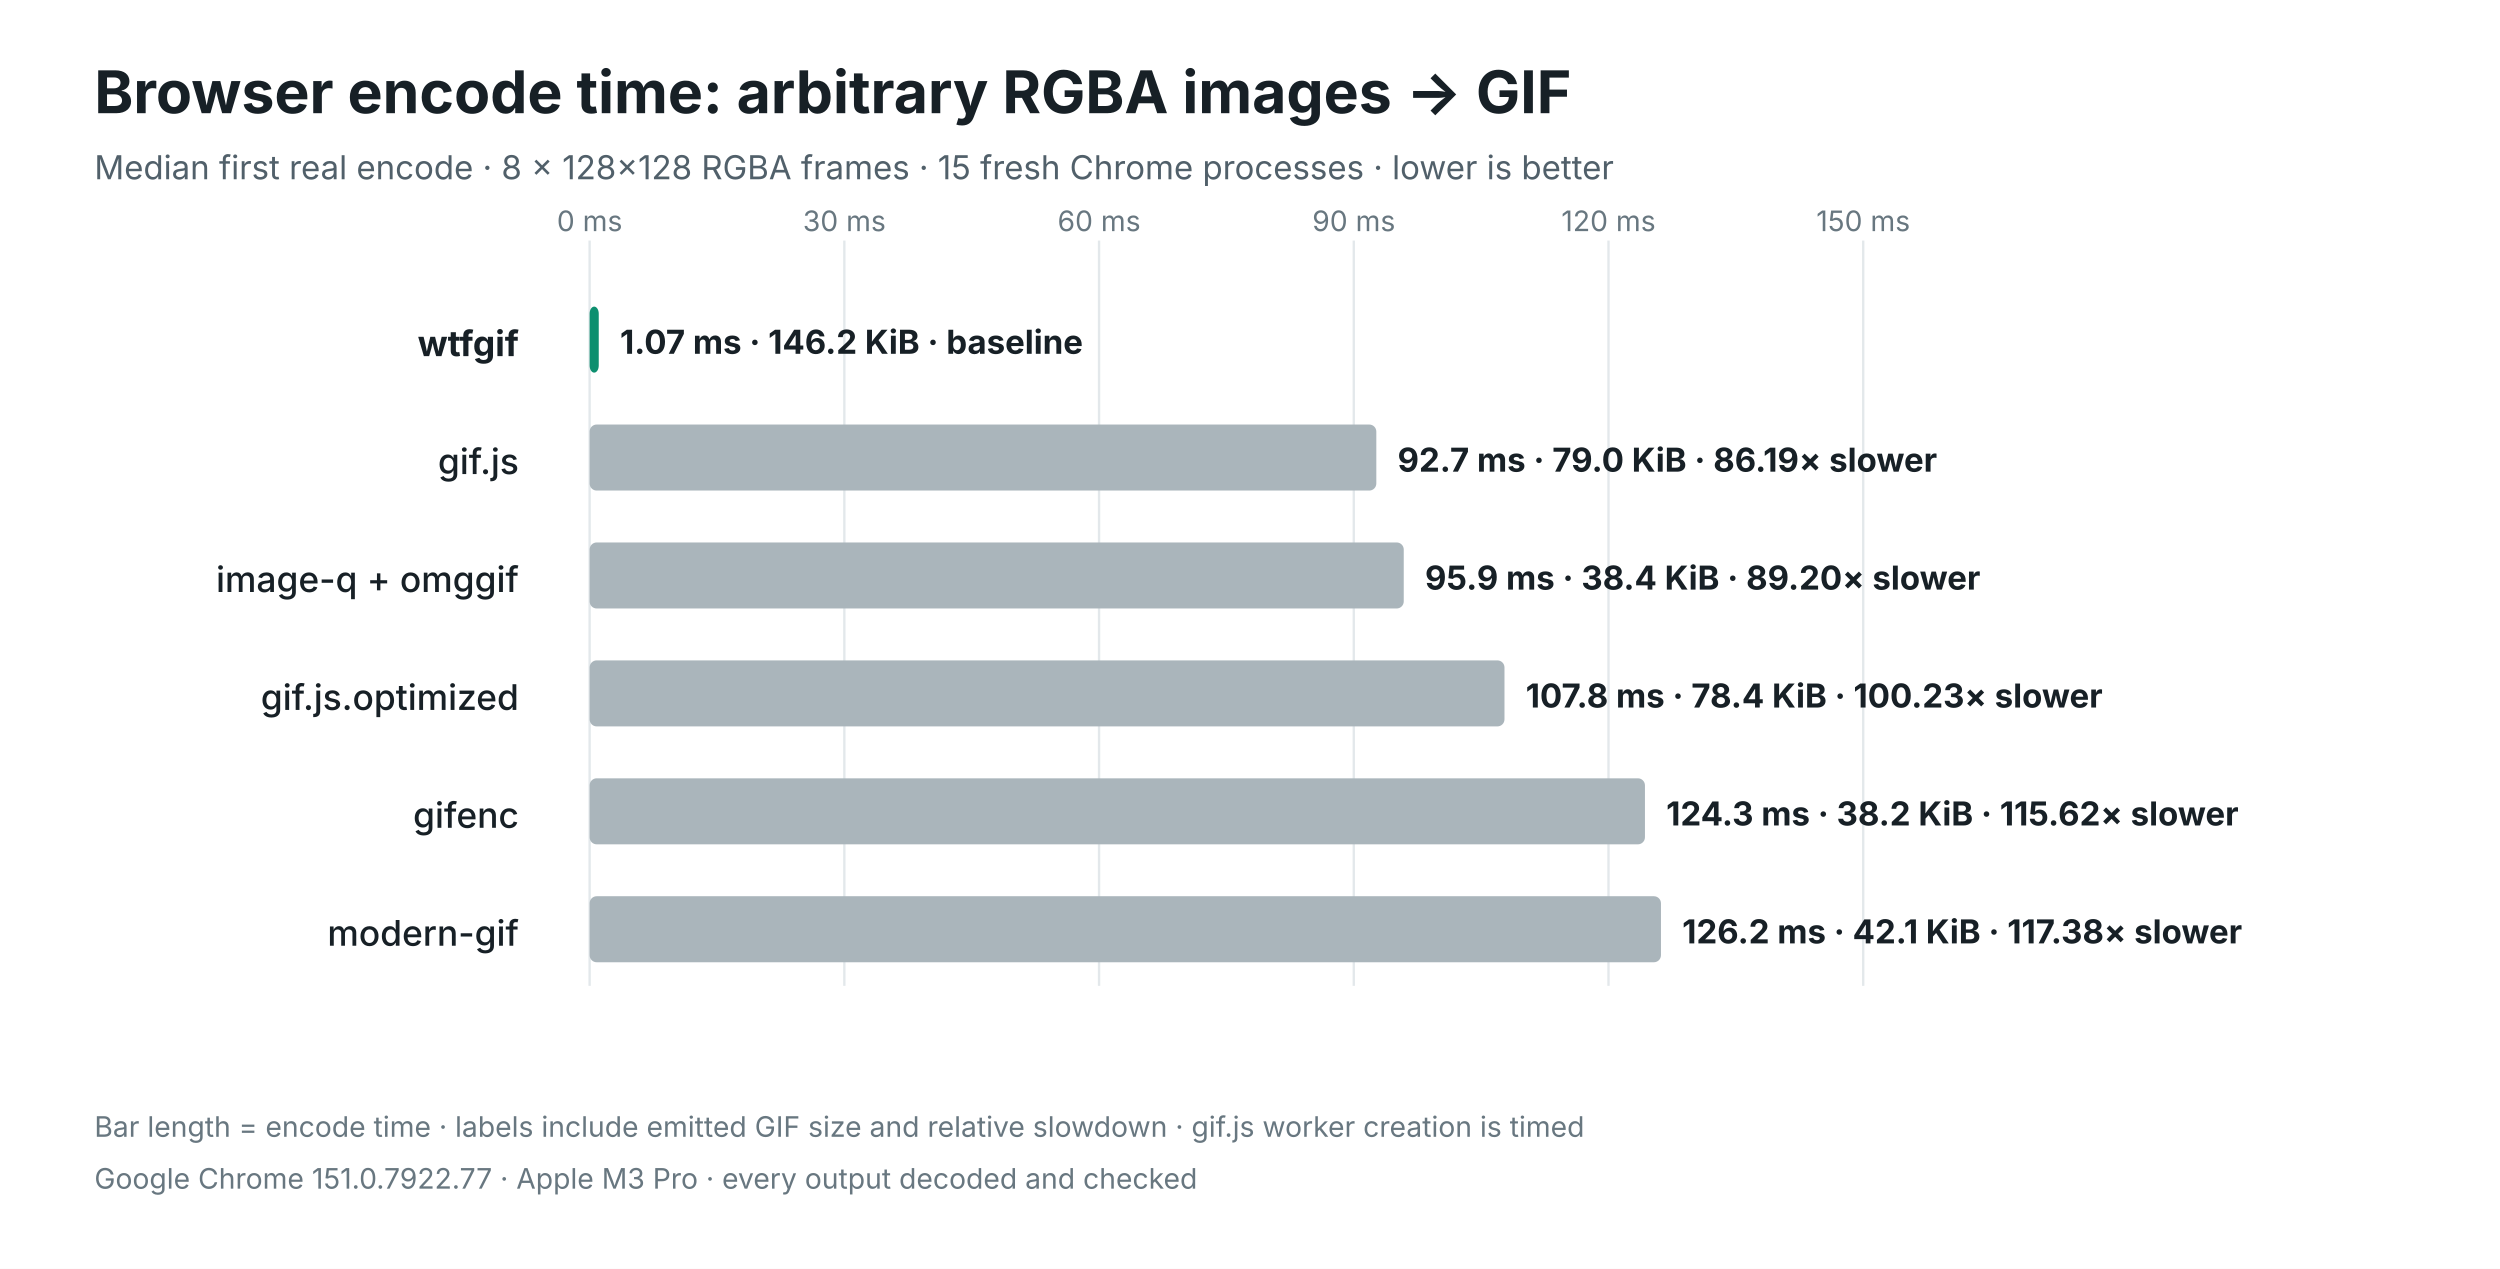
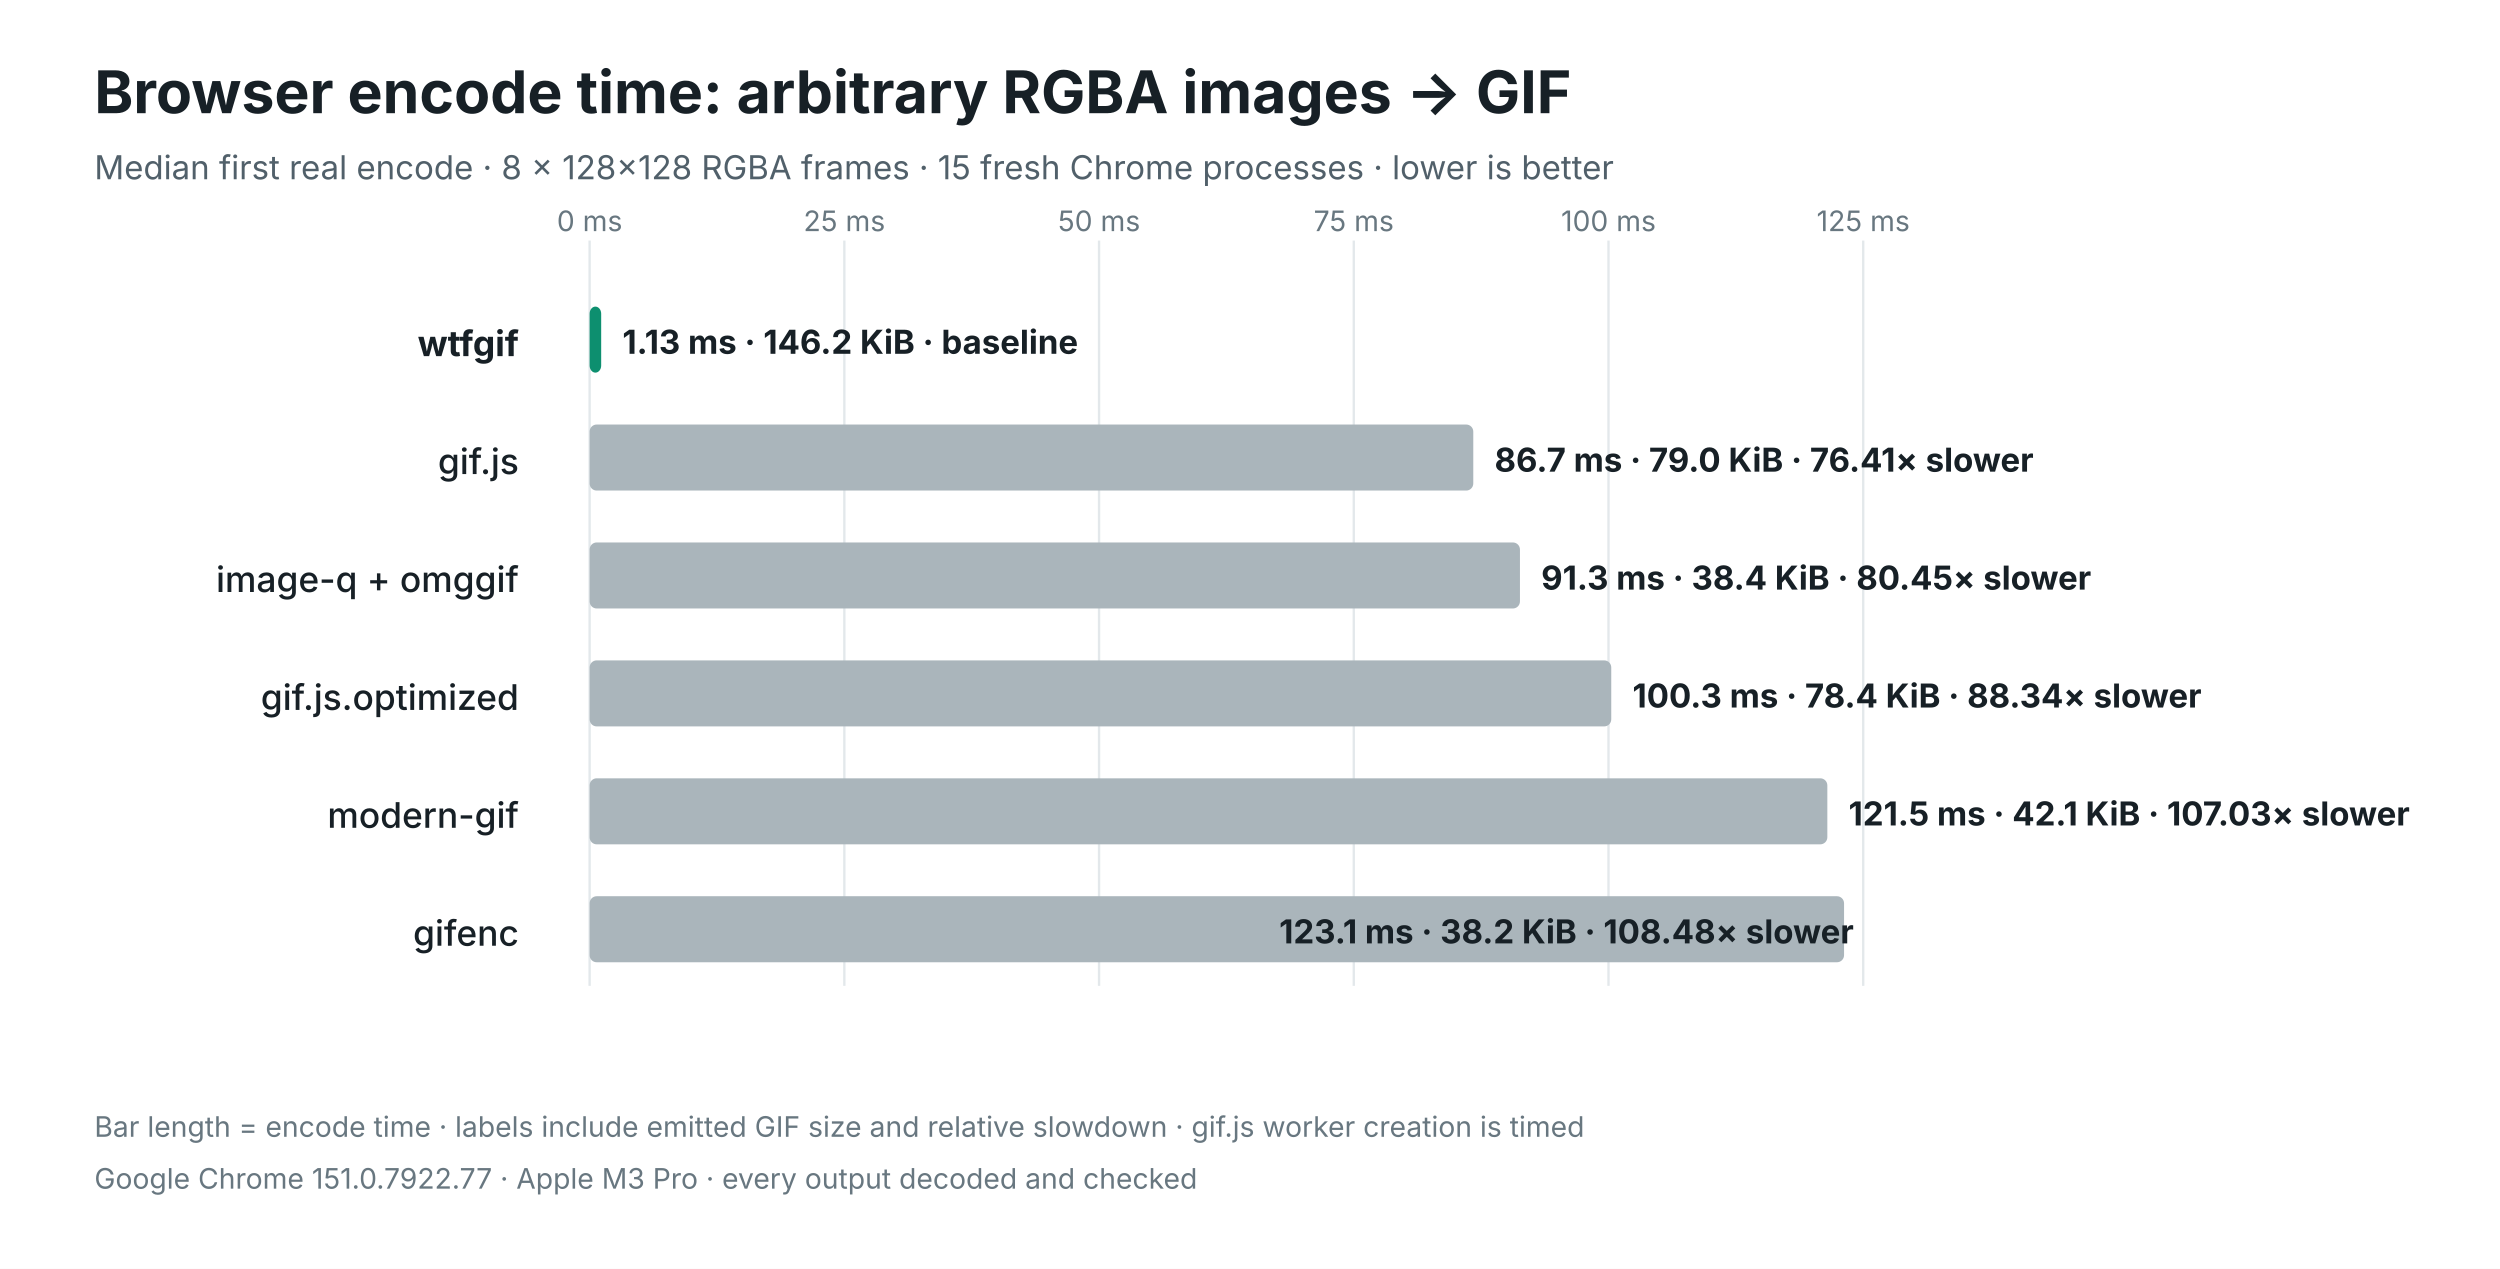
<svg xmlns="http://www.w3.org/2000/svg" width="1060" height="538" viewBox="0 0 1060 538" role="img" aria-labelledby="title desc">
  <rect width="100%" height="100%" fill="#ffffff" />
  <g font-family="ui-sans-serif, -apple-system, BlinkMacSystemFont, Segoe UI, sans-serif" fill="#172026">
    <text x="40" y="48" font-size="25" font-weight="700">Browser encode time: arbitrary RGBA images → GIF</text>
    <text x="40" y="76" font-size="14" fill="#51606a">Median first real encode · 8 × 128×128 RGBA frames · 15 fresh Chrome processes · lower is better</text>
    <line x1="250" y1="102" x2="250" y2="418" stroke="#e3e8eb" stroke-width="1" />
    <text x="250" y="98" text-anchor="middle" font-size="12" fill="#687780">0 ms</text>
    <line x1="358" y1="102" x2="358" y2="418" stroke="#e3e8eb" stroke-width="1" />
-     <text x="358" y="98" text-anchor="middle" font-size="12" fill="#687780">30 ms</text>
+     <text x="358" y="98" text-anchor="middle" font-size="12" fill="#687780">25 ms</text>
    <line x1="466" y1="102" x2="466" y2="418" stroke="#e3e8eb" stroke-width="1" />
-     <text x="466" y="98" text-anchor="middle" font-size="12" fill="#687780">60 ms</text>
+     <text x="466" y="98" text-anchor="middle" font-size="12" fill="#687780">50 ms</text>
    <line x1="574" y1="102" x2="574" y2="418" stroke="#e3e8eb" stroke-width="1" />
-     <text x="574" y="98" text-anchor="middle" font-size="12" fill="#687780">90 ms</text>
+     <text x="574" y="98" text-anchor="middle" font-size="12" fill="#687780">75 ms</text>
    <line x1="682" y1="102" x2="682" y2="418" stroke="#e3e8eb" stroke-width="1" />
-     <text x="682" y="98" text-anchor="middle" font-size="12" fill="#687780">120 ms</text>
+     <text x="682" y="98" text-anchor="middle" font-size="12" fill="#687780">100 ms</text>
    <line x1="790" y1="102" x2="790" y2="418" stroke="#e3e8eb" stroke-width="1" />
-     <text x="790" y="98" text-anchor="middle" font-size="12" fill="#687780">150 ms</text>
+     <text x="790" y="98" text-anchor="middle" font-size="12" fill="#687780">125 ms</text>
    <text x="220" y="151" text-anchor="end" font-size="15" font-weight="700">wtfgif</text>
-     <rect x="250" y="130" width="3.87" height="28" rx="3" fill="#0d8f6f" />
-     <text x="262.87" y="150" text-anchor="start" font-size="14" font-weight="700" fill="#172026">1.07 ms · 146.2 KiB · baseline</text>
+     <rect x="250" y="130" width="4.9" height="28" rx="3" fill="#0d8f6f" />
+     <text x="263.9" y="150" text-anchor="start" font-size="14" font-weight="700" fill="#172026">1.13 ms · 146.2 KiB · baseline</text>
    <text x="220" y="201" text-anchor="end" font-size="15" font-weight="500">gif.js</text>
-     <rect x="250" y="180" width="333.56" height="28" rx="3" fill="#aab5bb" />
-     <text x="592.56" y="200" text-anchor="start" font-size="14" font-weight="700" fill="#172026">92.7 ms · 79.0 KiB · 86.19× slower</text>
+     <rect x="250" y="180" width="374.67" height="28" rx="3" fill="#aab5bb" />
+     <text x="633.67" y="200" text-anchor="start" font-size="14" font-weight="700" fill="#172026">86.7 ms · 79.0 KiB · 76.41× slower</text>
    <text x="220" y="251" text-anchor="end" font-size="15" font-weight="500">image-q + omggif</text>
-     <rect x="250" y="230" width="345.19" height="28" rx="3" fill="#aab5bb" />
-     <text x="604.19" y="250" text-anchor="start" font-size="14" font-weight="700" fill="#172026">95.9 ms · 38.4 KiB · 89.20× slower</text>
+     <rect x="250" y="230" width="394.46" height="28" rx="3" fill="#aab5bb" />
+     <text x="653.46" y="250" text-anchor="start" font-size="14" font-weight="700" fill="#172026">91.3 ms · 38.4 KiB · 80.45× slower</text>
    <text x="220" y="301" text-anchor="end" font-size="15" font-weight="500">gif.js.optimized</text>
-     <rect x="250" y="280" width="387.9" height="28" rx="3" fill="#aab5bb" />
-     <text x="646.9" y="300" text-anchor="start" font-size="14" font-weight="700" fill="#172026">107.8 ms · 78.4 KiB · 100.23× slower</text>
-     <text x="220" y="351" text-anchor="end" font-size="15" font-weight="500">gifenc</text>
-     <rect x="250" y="330" width="447.46" height="28" rx="3" fill="#aab5bb" />
-     <text x="706.46" y="350" text-anchor="start" font-size="14" font-weight="700" fill="#172026">124.3 ms · 38.2 KiB · 115.62× slower</text>
-     <text x="220" y="401" text-anchor="end" font-size="15" font-weight="500">modern-gif</text>
-     <rect x="250" y="380" width="454.25" height="28" rx="3" fill="#aab5bb" />
-     <text x="713.25" y="400" text-anchor="start" font-size="14" font-weight="700" fill="#172026">126.2 ms · 42.1 KiB · 117.38× slower</text>
+     <rect x="250" y="280" width="433.17" height="28" rx="3" fill="#aab5bb" />
+     <text x="692.17" y="300" text-anchor="start" font-size="14" font-weight="700" fill="#172026">100.3 ms · 78.4 KiB · 88.34× slower</text>
+     <text x="220" y="351" text-anchor="end" font-size="15" font-weight="500">modern-gif</text>
+     <rect x="250" y="330" width="524.79" height="28" rx="3" fill="#aab5bb" />
+     <text x="783.79" y="350" text-anchor="start" font-size="14" font-weight="700" fill="#172026">121.5 ms · 42.1 KiB · 107.03× slower</text>
+     <text x="220" y="401" text-anchor="end" font-size="15" font-weight="500">gifenc</text>
+     <rect x="250" y="380" width="531.88" height="28" rx="3" fill="#aab5bb" />
+     <text x="786" y="400" text-anchor="end" font-size="14" font-weight="700" fill="#172026">123.1 ms · 38.2 KiB · 108.48× slower</text>
    <text x="40" y="482" font-size="12" fill="#687780">Bar length = encode time · labels include emitted GIF size and relative slowdown · gif.js worker creation is timed</text>
    <text x="40" y="504" font-size="12" fill="#687780">Google Chrome 151.0.7922.77 · Apple M3 Pro · every output decoded and checked</text>
  </g>
</svg>
